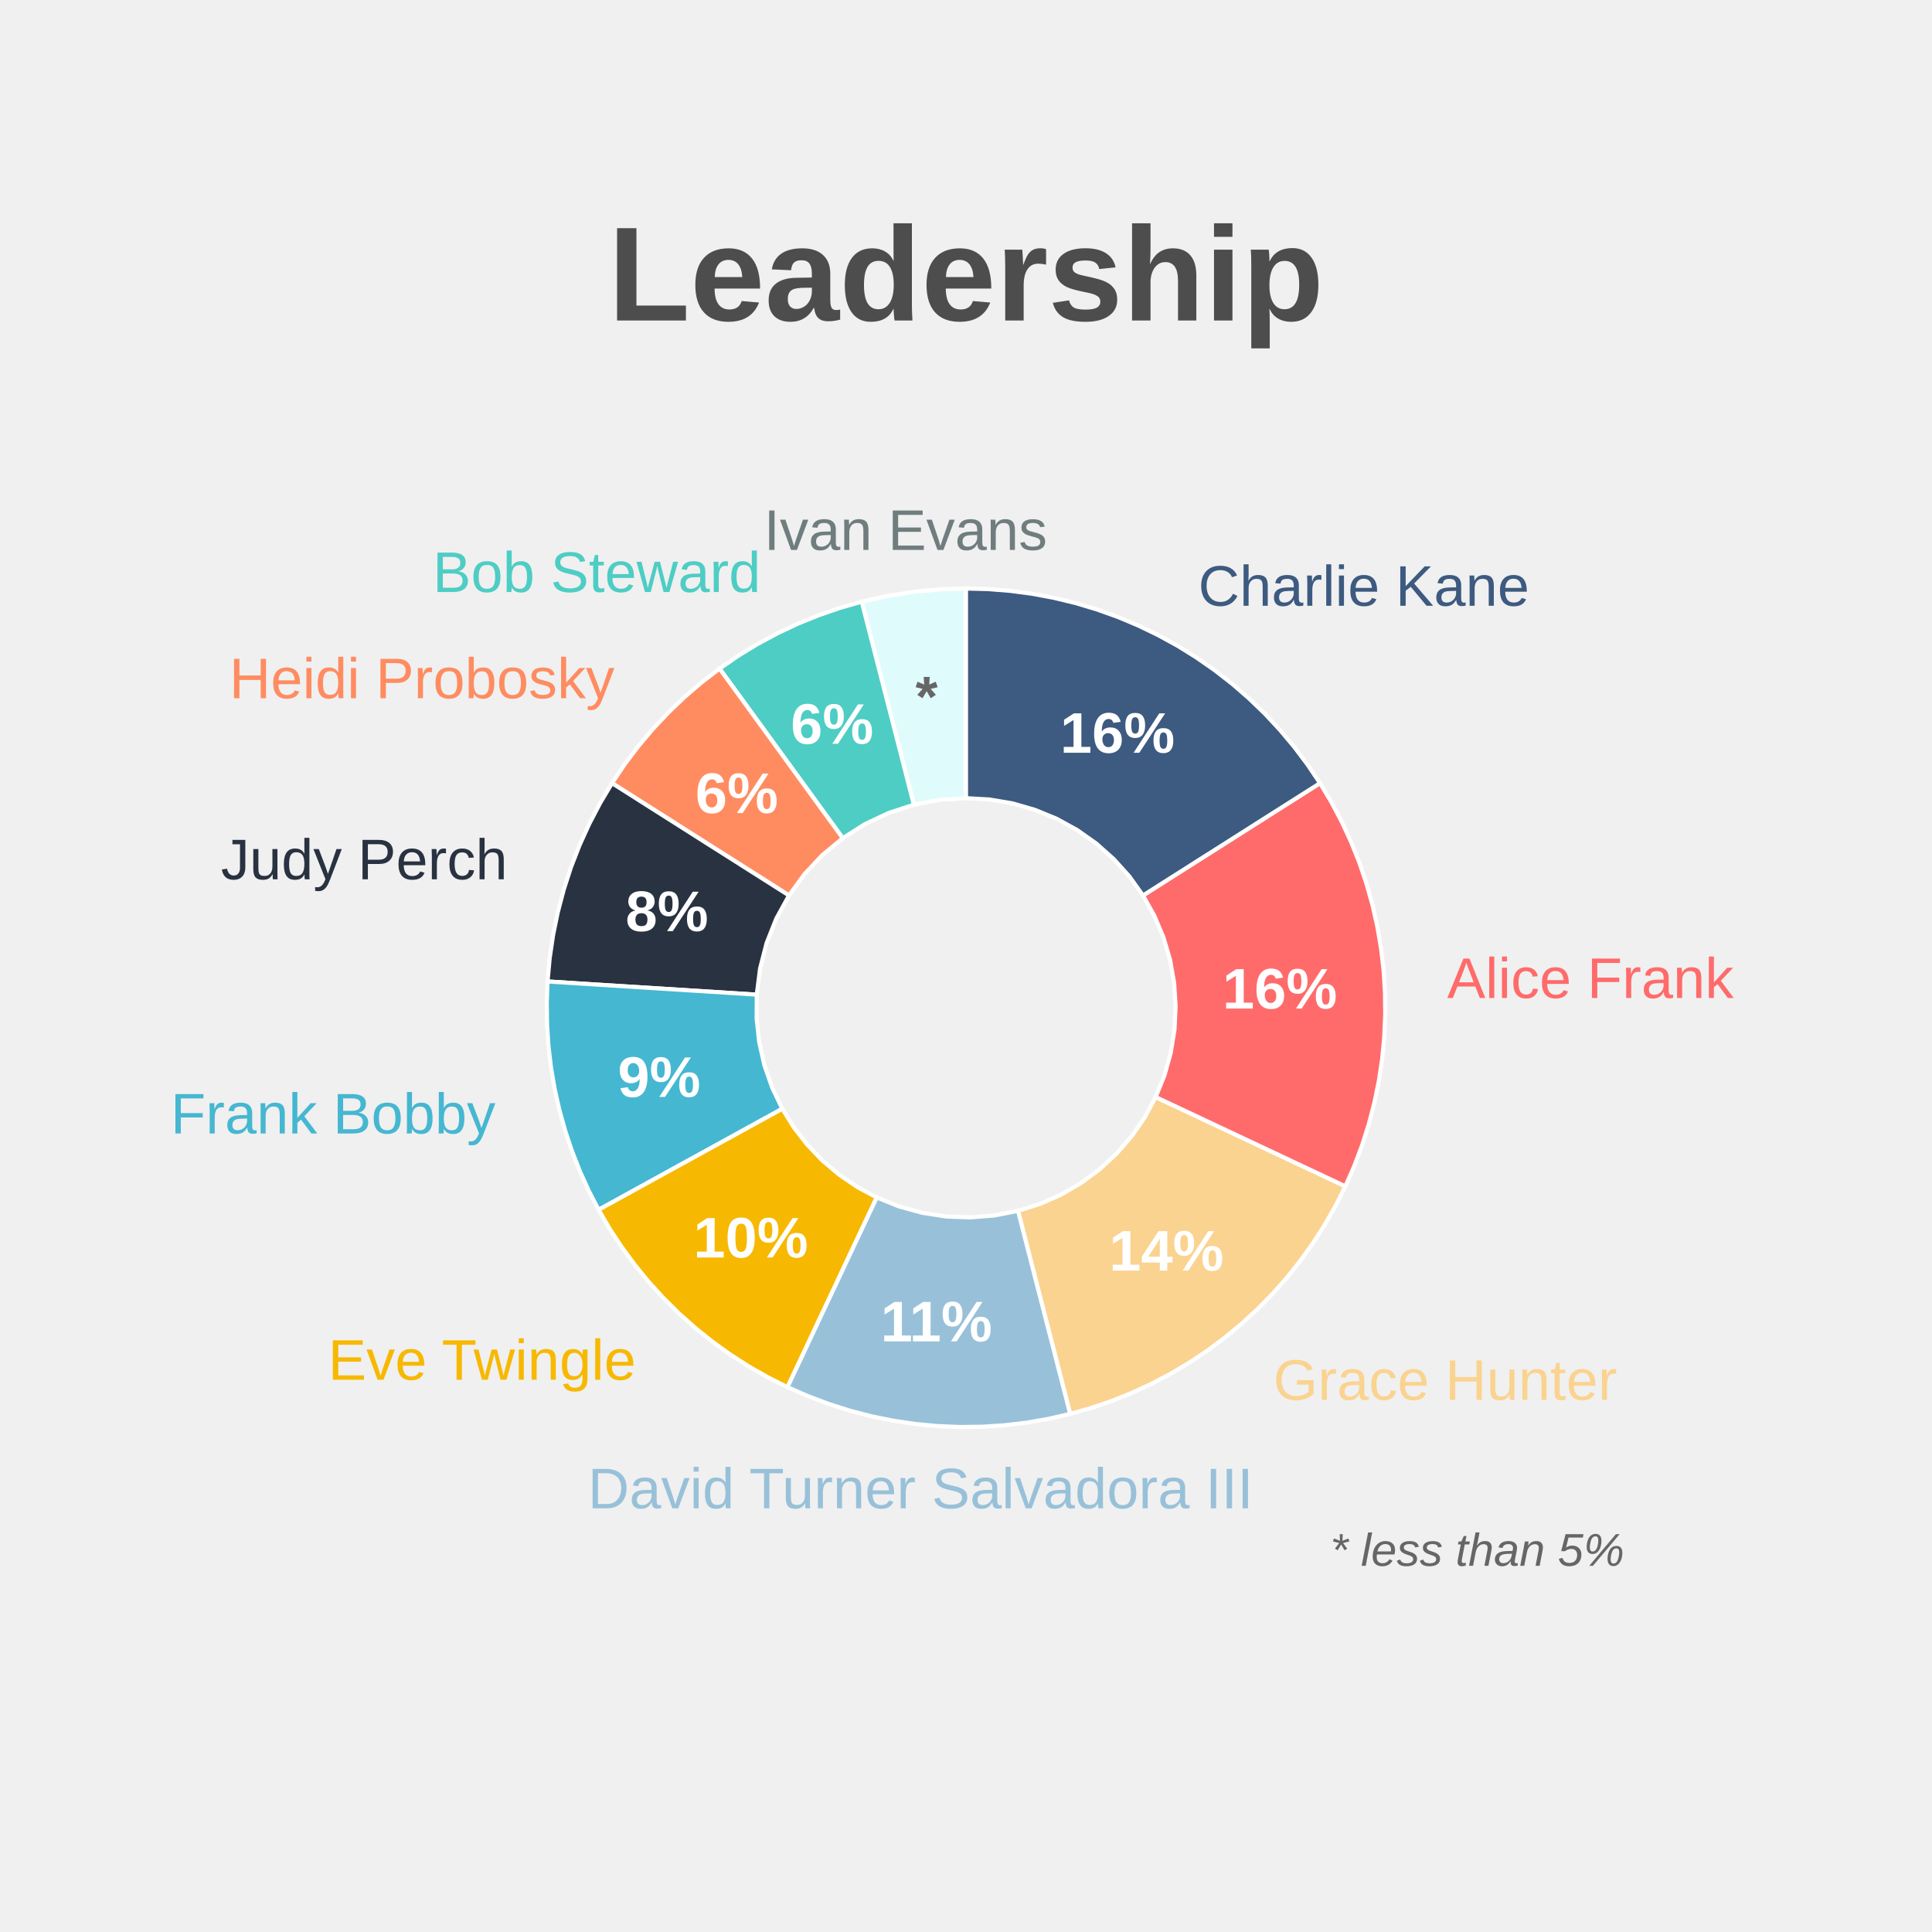
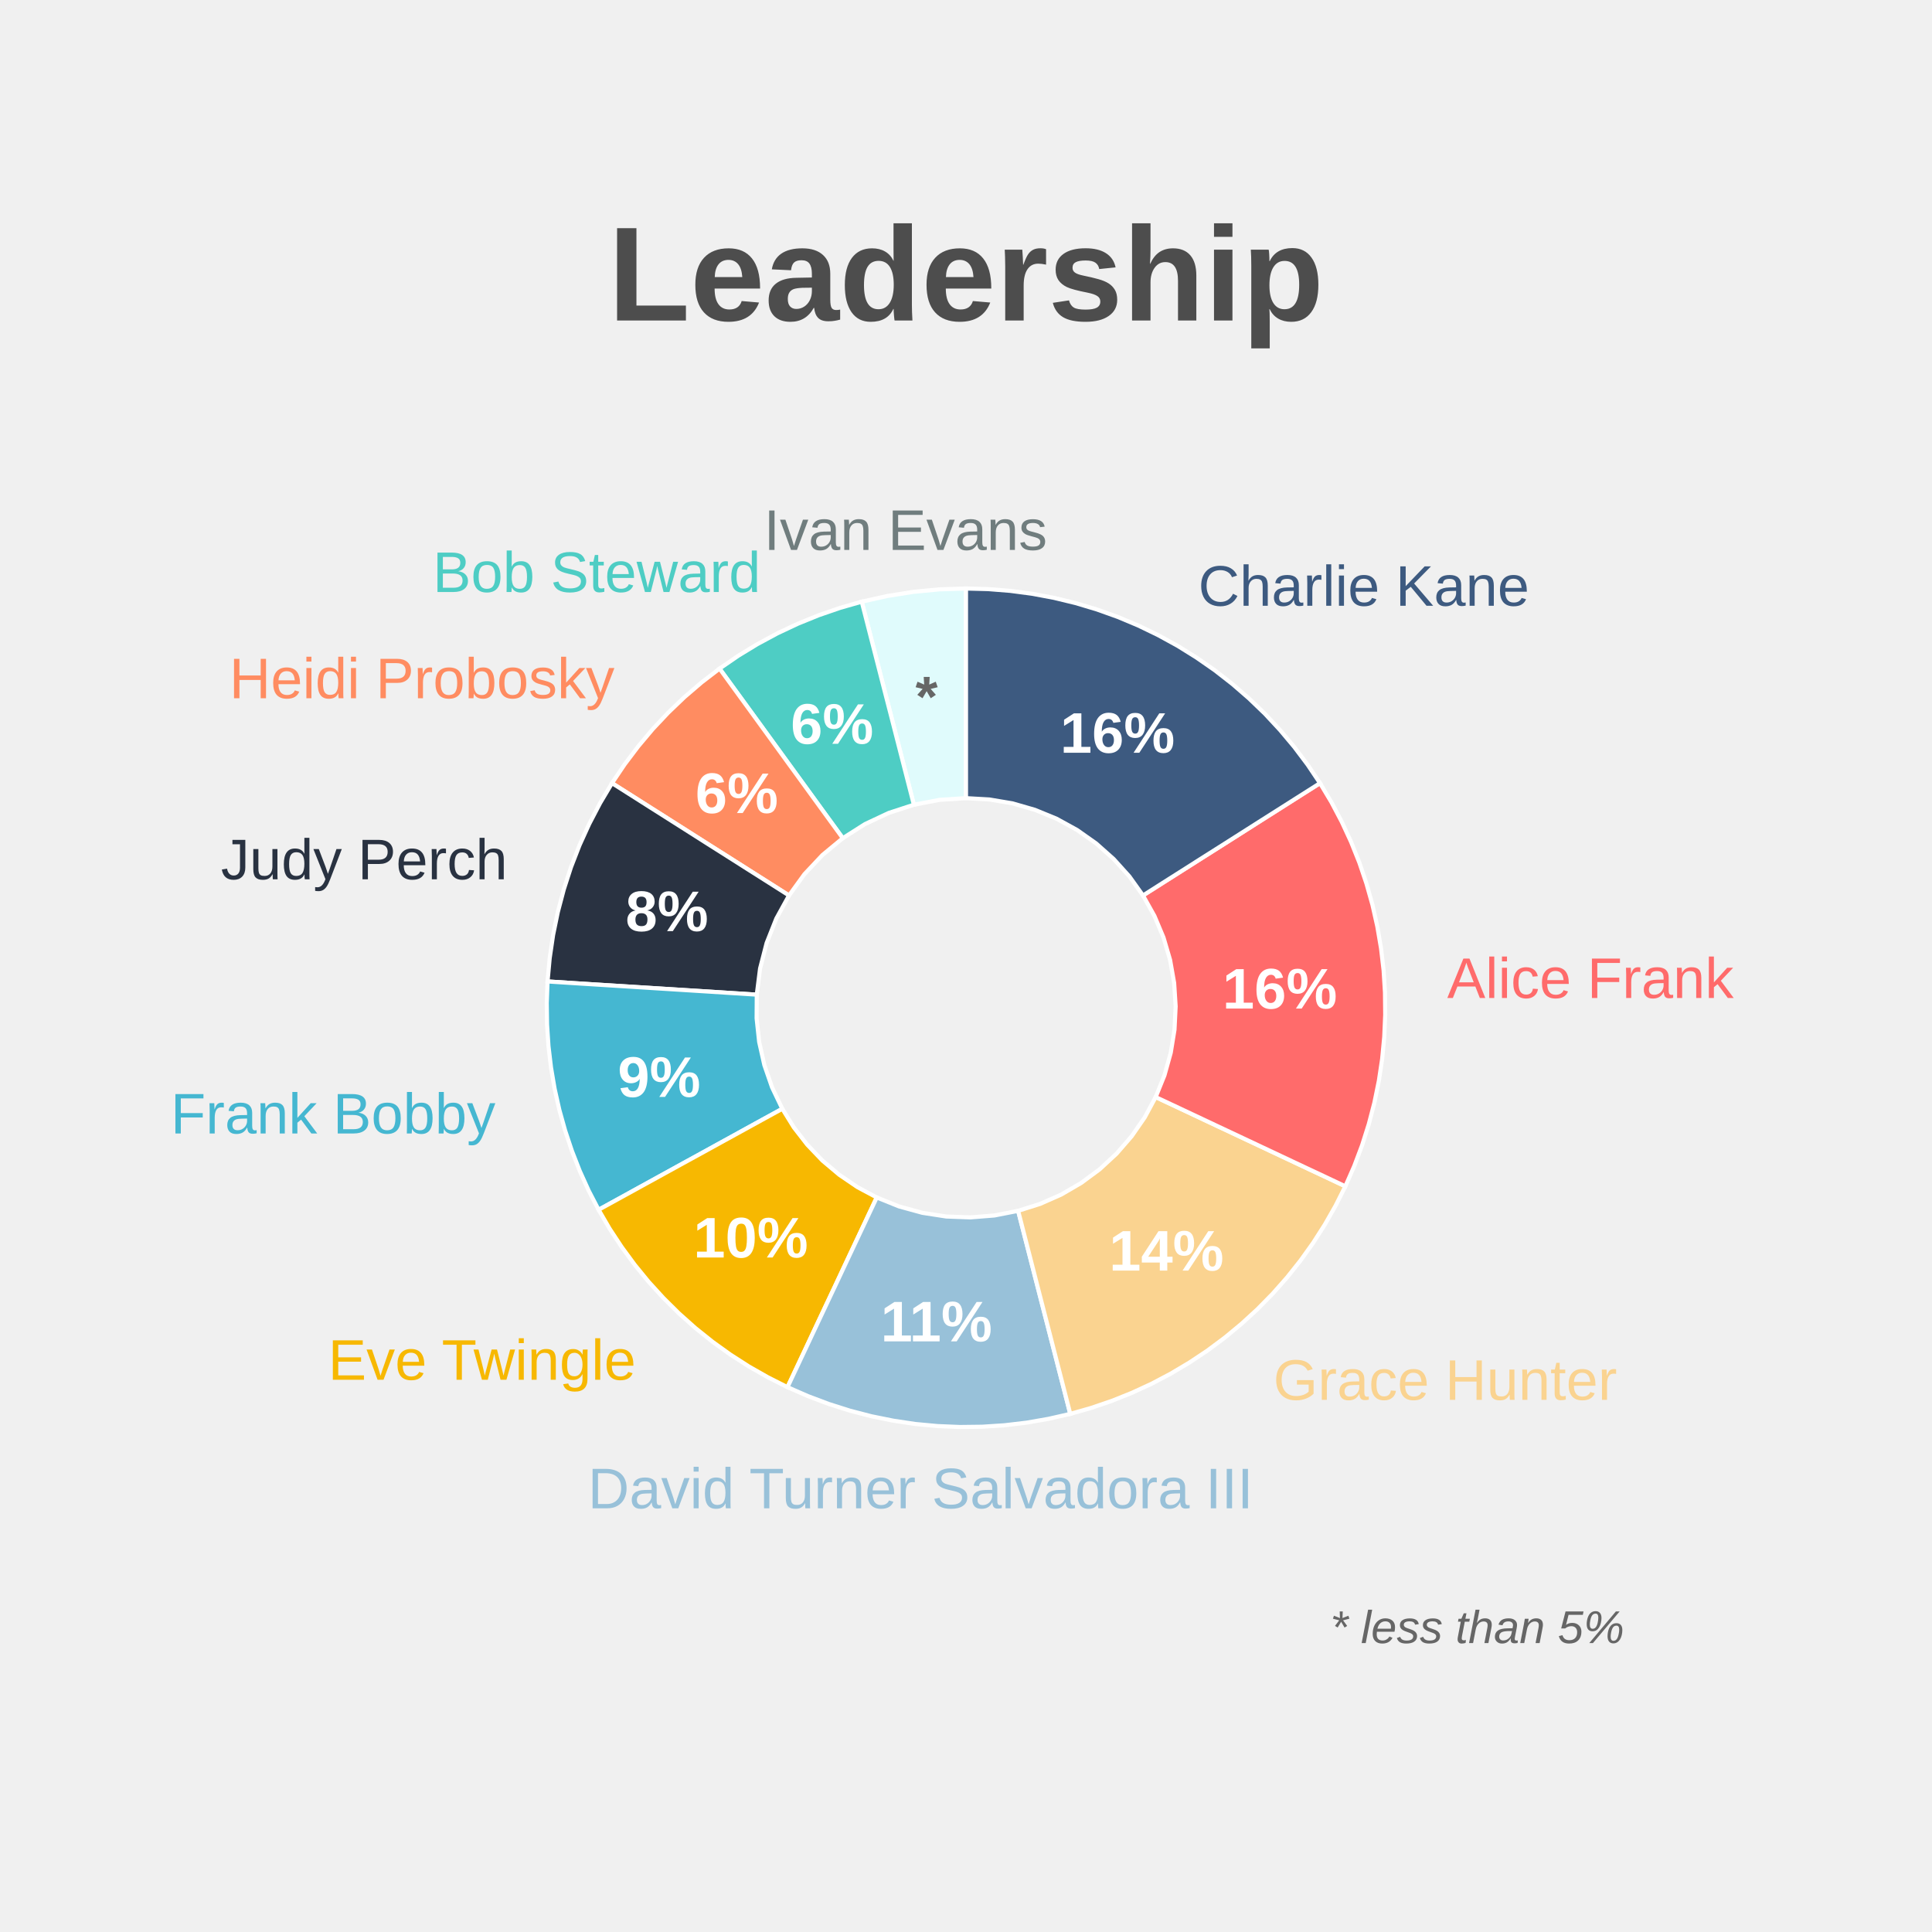
<svg xmlns="http://www.w3.org/2000/svg" width="504.00pt" height="504.00pt" viewBox="0 0 504.00 504.00">
  <g class="svglite">
    <defs>
      <style type="text/css">
    .svglite line, .svglite polyline, .svglite polygon, .svglite path, .svglite rect, .svglite circle {
      fill: none;
      stroke: #000000;
      stroke-linecap: round;
      stroke-linejoin: round;
      stroke-miterlimit: 10.00;
    }
    .svglite text {
      white-space: pre;
    }
    .svglite g.glyphgroup path {
      fill: inherit;
      stroke: none;
    }
  </style>
    </defs>
    <rect width="100%" height="100%" style="stroke: none; fill: none;" />
    <defs>
      <clipPath id="cpMC4wMHw1MDQuMDB8MC4wMHw1MDQuMDA=">
        <rect x="0.00" y="0.00" width="504.00" height="504.00" />
      </clipPath>
    </defs>
    <g clip-path="url(#cpMC4wMHw1MDQuMDB8MC4wMHw1MDQuMDA=)">
      <polygon points="252.00,208.21 252.00,202.14 252.00,196.06 252.00,189.99 252.00,183.91 252.00,177.83 252.00,171.76 252.00,165.68 252.00,159.60 252.00,153.53 245.13,153.74 238.29,154.39 231.51,155.47 224.80,156.96 226.31,162.85 227.82,168.74 229.33,174.62 230.84,180.51 232.36,186.39 233.87,192.28 235.38,198.16 236.89,204.05 238.40,209.93 245.15,208.65 " style="stroke-width: 1.07; stroke: #FFFFFF; stroke-linecap: butt; stroke-linejoin: miter; fill: #E0FBFC;" />
      <polygon points="238.40,209.93 236.89,204.05 235.38,198.16 233.87,192.28 232.36,186.39 230.84,180.51 229.33,174.62 227.82,168.74 226.31,162.85 224.80,156.96 219.14,158.58 213.57,160.50 208.11,162.72 202.78,165.23 197.60,168.02 192.57,171.08 187.71,174.42 191.28,179.33 194.86,184.25 198.43,189.16 202.00,194.08 205.57,199.00 209.14,203.91 212.71,208.83 216.28,213.74 219.86,218.66 225.65,214.98 231.87,212.06 " style="stroke-width: 1.07; stroke: #FFFFFF; stroke-linecap: butt; stroke-linejoin: miter; fill: #4ECDC4;" />
      <polygon points="219.86,218.66 216.28,213.74 212.71,208.83 209.14,203.91 205.57,199.00 202.00,194.08 198.43,189.16 194.86,184.25 191.28,179.33 187.71,174.42 183.04,178.01 178.57,181.84 174.32,185.91 170.28,190.20 166.49,194.71 162.94,199.41 159.65,204.30 164.78,207.55 169.91,210.81 175.04,214.06 180.17,217.32 185.30,220.58 190.44,223.83 195.57,227.09 200.70,230.34 205.83,233.60 209.86,228.04 214.56,223.04 " style="stroke-width: 1.07; stroke: #FFFFFF; stroke-linecap: butt; stroke-linejoin: miter; fill: #FF8C61;" />
      <polygon points="205.83,233.60 200.70,230.34 195.57,227.09 190.44,223.83 185.30,220.58 180.17,217.32 175.04,214.06 169.91,210.81 164.78,207.55 159.65,204.30 156.53,209.54 153.70,214.96 151.17,220.52 148.96,226.21 147.08,232.02 145.52,237.93 144.29,243.91 143.40,249.95 142.84,256.03 148.91,256.42 154.97,256.80 161.04,257.18 167.10,257.56 173.16,257.94 179.23,258.32 185.29,258.70 191.36,259.09 197.42,259.47 198.28,252.65 199.99,246.00 202.52,239.62 " style="stroke-width: 1.07; stroke: #FFFFFF; stroke-linecap: butt; stroke-linejoin: miter; fill: #293241;" />
      <polygon points="197.42,259.47 191.36,259.09 185.29,258.70 179.23,258.32 173.16,257.94 167.10,257.56 161.04,257.18 154.97,256.80 148.91,256.42 142.84,256.03 142.63,261.65 142.71,267.27 143.08,272.88 143.74,278.47 144.68,284.01 145.91,289.50 147.42,294.91 149.20,300.24 151.25,305.48 153.57,310.60 156.16,315.59 161.48,312.67 166.80,309.74 172.13,306.81 177.45,303.88 182.78,300.96 188.10,298.03 193.43,295.10 198.75,292.17 204.08,289.25 201.41,283.67 199.39,277.83 198.04,271.80 197.38,265.65 " style="stroke-width: 1.07; stroke: #FFFFFF; stroke-linecap: butt; stroke-linejoin: miter; fill: #45B7D1;" />
      <polygon points="204.08,289.25 198.75,292.17 193.43,295.10 188.10,298.03 182.78,300.96 177.45,303.88 172.13,306.81 166.80,309.74 161.48,312.67 156.16,315.59 159.04,320.54 162.19,325.32 165.58,329.94 169.20,334.37 173.06,338.60 177.13,342.63 181.40,346.44 185.87,350.02 190.52,353.36 195.34,356.46 200.32,359.29 205.43,361.87 208.02,356.37 210.61,350.87 213.19,345.37 215.78,339.87 218.37,334.38 220.95,328.88 223.54,323.38 226.13,317.88 228.72,312.38 223.67,309.68 218.94,306.46 214.56,302.77 210.60,298.63 207.09,294.11 " style="stroke-width: 1.07; stroke: #FFFFFF; stroke-linecap: butt; stroke-linejoin: miter; fill: #F7B801;" />
      <polygon points="228.72,312.38 226.13,317.88 223.54,323.38 220.95,328.88 218.37,334.38 215.78,339.87 213.19,345.37 210.61,350.87 208.02,356.37 205.43,361.87 210.76,364.20 216.20,366.25 221.74,368.01 227.37,369.47 233.07,370.62 238.82,371.48 244.60,372.02 250.41,372.26 256.23,372.19 262.03,371.81 267.80,371.13 273.53,370.13 279.20,368.84 277.69,362.95 276.18,357.07 274.67,351.18 273.16,345.30 271.64,339.41 270.13,333.53 268.62,327.64 267.11,321.76 265.60,315.87 259.42,317.08 253.15,317.58 246.85,317.35 240.63,316.39 234.56,314.73 " style="stroke-width: 1.07; stroke: #FFFFFF; stroke-linecap: butt; stroke-linejoin: miter; fill: #98C1D9;" />
      <polygon points="265.60,315.87 267.11,321.76 268.62,327.64 270.13,333.53 271.64,339.41 273.16,345.30 274.67,351.18 276.18,357.07 277.69,362.95 279.20,368.84 284.64,367.29 290.00,365.46 295.25,363.36 300.39,360.99 305.40,358.35 310.26,355.46 314.97,352.33 319.51,348.95 323.87,345.34 328.04,341.52 332.01,337.48 335.76,333.24 339.28,328.81 342.57,324.21 345.62,319.44 348.42,314.53 350.96,309.47 345.47,306.88 339.97,304.30 334.47,301.71 328.97,299.12 323.47,296.53 317.98,293.95 312.48,291.36 306.98,288.77 301.48,286.19 298.63,291.48 295.21,296.42 291.27,300.96 286.86,305.04 282.02,308.61 276.83,311.63 271.33,314.06 " style="stroke-width: 1.07; stroke: #FFFFFF; stroke-linecap: butt; stroke-linejoin: miter; fill: #FAD390;" />
      <polygon points="301.48,286.19 306.98,288.77 312.48,291.36 317.98,293.95 323.47,296.53 328.97,299.12 334.47,301.71 339.97,304.30 345.47,306.88 350.96,309.47 353.29,304.17 355.33,298.76 357.08,293.24 358.54,287.64 359.70,281.97 360.56,276.25 361.11,270.49 361.36,264.71 361.30,258.92 360.94,253.15 360.27,247.40 359.30,241.70 358.03,236.05 356.46,230.48 354.60,225.00 352.45,219.63 350.02,214.38 347.32,209.26 344.35,204.30 339.22,207.55 334.09,210.81 328.96,214.06 323.83,217.32 318.70,220.58 313.56,223.83 308.43,227.09 303.30,230.34 298.17,233.60 301.15,238.93 303.52,244.56 305.24,250.41 306.30,256.43 306.69,262.52 306.39,268.62 305.41,274.64 303.77,280.53 " style="stroke-width: 1.07; stroke: #FFFFFF; stroke-linecap: butt; stroke-linejoin: miter; fill: #FF6B6B;" />
      <polygon points="298.17,233.60 303.30,230.34 308.43,227.09 313.56,223.83 318.70,220.58 323.83,217.32 328.96,214.06 334.09,210.81 339.22,207.55 344.35,204.30 341.12,199.49 337.64,194.87 333.92,190.44 329.98,186.20 325.81,182.19 321.44,178.40 316.87,174.84 312.12,171.54 307.21,168.48 302.14,165.70 296.93,163.18 291.59,160.94 286.14,158.99 280.60,157.33 274.98,155.97 269.29,154.90 263.55,154.14 257.78,153.68 252.00,153.53 252.00,159.60 252.00,165.68 252.00,171.76 252.00,177.83 252.00,183.91 252.00,189.99 252.00,196.06 252.00,202.14 252.00,208.21 258.10,208.56 264.12,209.57 269.98,211.26 275.63,213.58 280.98,216.52 285.97,220.04 290.53,224.10 294.62,228.63 " style="stroke-width: 1.07; stroke: #FFFFFF; stroke-linecap: butt; stroke-linejoin: miter; fill: #3D5A80;" />
      <text x="217.07" y="194.03" text-anchor="middle" style="font-size: 14.94px; font-weight: bold;fill: #FFFFFF; font-family: &quot;Arial&quot;;" textLength="21.59px" lengthAdjust="spacingAndGlyphs">6%</text>
      <text x="192.20" y="212.10" text-anchor="middle" style="font-size: 14.94px; font-weight: bold;fill: #FFFFFF; font-family: &quot;Arial&quot;;" textLength="21.59px" lengthAdjust="spacingAndGlyphs">6%</text>
      <text x="173.98" y="242.90" text-anchor="middle" style="font-size: 14.94px; font-weight: bold;fill: #FFFFFF; font-family: &quot;Arial&quot;;" textLength="21.59px" lengthAdjust="spacingAndGlyphs">8%</text>
      <text x="171.95" y="286.15" text-anchor="middle" style="font-size: 14.94px; font-weight: bold;fill: #FFFFFF; font-family: &quot;Arial&quot;;" textLength="21.59px" lengthAdjust="spacingAndGlyphs">9%</text>
      <text x="195.85" y="328.05" text-anchor="middle" style="font-size: 14.94px; font-weight: bold;fill: #FFFFFF; font-family: &quot;Arial&quot;;" textLength="29.91px" lengthAdjust="spacingAndGlyphs">10%</text>
      <text x="244.28" y="349.92" text-anchor="middle" style="font-size: 14.94px; font-weight: bold;fill: #FFFFFF; font-family: &quot;Arial&quot;;" textLength="29.08px" lengthAdjust="spacingAndGlyphs">11%</text>
      <text x="304.29" y="331.46" text-anchor="middle" style="font-size: 14.94px; font-weight: bold;fill: #FFFFFF; font-family: &quot;Arial&quot;;" textLength="29.91px" lengthAdjust="spacingAndGlyphs">14%</text>
      <text x="333.87" y="263.10" text-anchor="middle" style="font-size: 14.94px; font-weight: bold;fill: #FFFFFF; font-family: &quot;Arial&quot;;" textLength="29.91px" lengthAdjust="spacingAndGlyphs">16%</text>
      <text x="291.52" y="196.37" text-anchor="middle" style="font-size: 14.94px; font-weight: bold;fill: #FFFFFF; font-family: &quot;Arial&quot;;" textLength="29.91px" lengthAdjust="spacingAndGlyphs">16%</text>
      <text x="241.72" y="186.87" text-anchor="middle" style="font-size: 14.94px; font-weight: bold;fill: #666666; font-family: &quot;Arial&quot;;" textLength="5.81px" lengthAdjust="spacingAndGlyphs">*</text>
      <text x="236.24" y="143.46" text-anchor="middle" style="font-size: 14.94px;fill: #707D7E; font-family: &quot;Arial&quot;;" textLength="73.94px" lengthAdjust="spacingAndGlyphs">Ivan Evans</text>
      <text x="198.45" y="154.44" text-anchor="end" style="font-size: 14.94px;fill: #4ECDC4; font-family: &quot;Arial&quot;;" textLength="85.56px" lengthAdjust="spacingAndGlyphs">Bob Steward</text>
      <text x="160.31" y="182.15" text-anchor="end" style="font-size: 14.94px;fill: #FF8C61; font-family: &quot;Arial&quot;;" textLength="100.47px" lengthAdjust="spacingAndGlyphs">Heidi Probosky</text>
      <text x="132.38" y="229.38" text-anchor="end" style="font-size: 14.94px;fill: #293241; font-family: &quot;Arial&quot;;" textLength="74.75px" lengthAdjust="spacingAndGlyphs">Judy Perch</text>
      <text x="129.25" y="295.69" text-anchor="end" style="font-size: 14.94px;fill: #45B7D1; font-family: &quot;Arial&quot;;" textLength="84.72px" lengthAdjust="spacingAndGlyphs">Frank Bobby</text>
      <text x="165.90" y="359.94" text-anchor="end" style="font-size: 14.94px;fill: #F7B801; font-family: &quot;Arial&quot;;" textLength="80.28px" lengthAdjust="spacingAndGlyphs">Eve Twingle</text>
      <text x="240.16" y="393.47" text-anchor="middle" style="font-size: 14.94px;fill: #98C1D9; font-family: &quot;Arial&quot;;" textLength="173.59px" lengthAdjust="spacingAndGlyphs">David Turner Salvadora III</text>
      <text x="332.17" y="365.17" style="font-size: 14.94px;fill: #FAD390; font-family: &quot;Arial&quot;;" textLength="89.69px" lengthAdjust="spacingAndGlyphs">Grace Hunter</text>
      <text x="377.53" y="260.35" style="font-size: 14.94px;fill: #FF6B6B; font-family: &quot;Arial&quot;;" textLength="74.72px" lengthAdjust="spacingAndGlyphs">Alice Frank</text>
      <text x="312.59" y="158.03" style="font-size: 14.94px;fill: #3D5A80; font-family: &quot;Arial&quot;;" textLength="86.38px" lengthAdjust="spacingAndGlyphs">Charlie Kane</text>
      <text x="252.00" y="83.61" text-anchor="middle" style="font-size: 35.00px; font-weight: bold;fill: #4D4D4D; font-family: &quot;Arial&quot;;" textLength="186.72px" lengthAdjust="spacingAndGlyphs">Leadership</text>
-       <text x="423.73" y="408.47" text-anchor="end" style="font-size: 12.00px; font-style: italic;fill: #666666; font-family: &quot;Arial&quot;;" textLength="76.69px" lengthAdjust="spacingAndGlyphs">* less than 5%</text>
+       <text x="423.73" y="428.63" text-anchor="end" style="font-size: 12.00px; font-style: italic;fill: #666666; font-family: &quot;Arial&quot;;" textLength="76.69px" lengthAdjust="spacingAndGlyphs">* less than 5%</text>
    </g>
  </g>
</svg>
